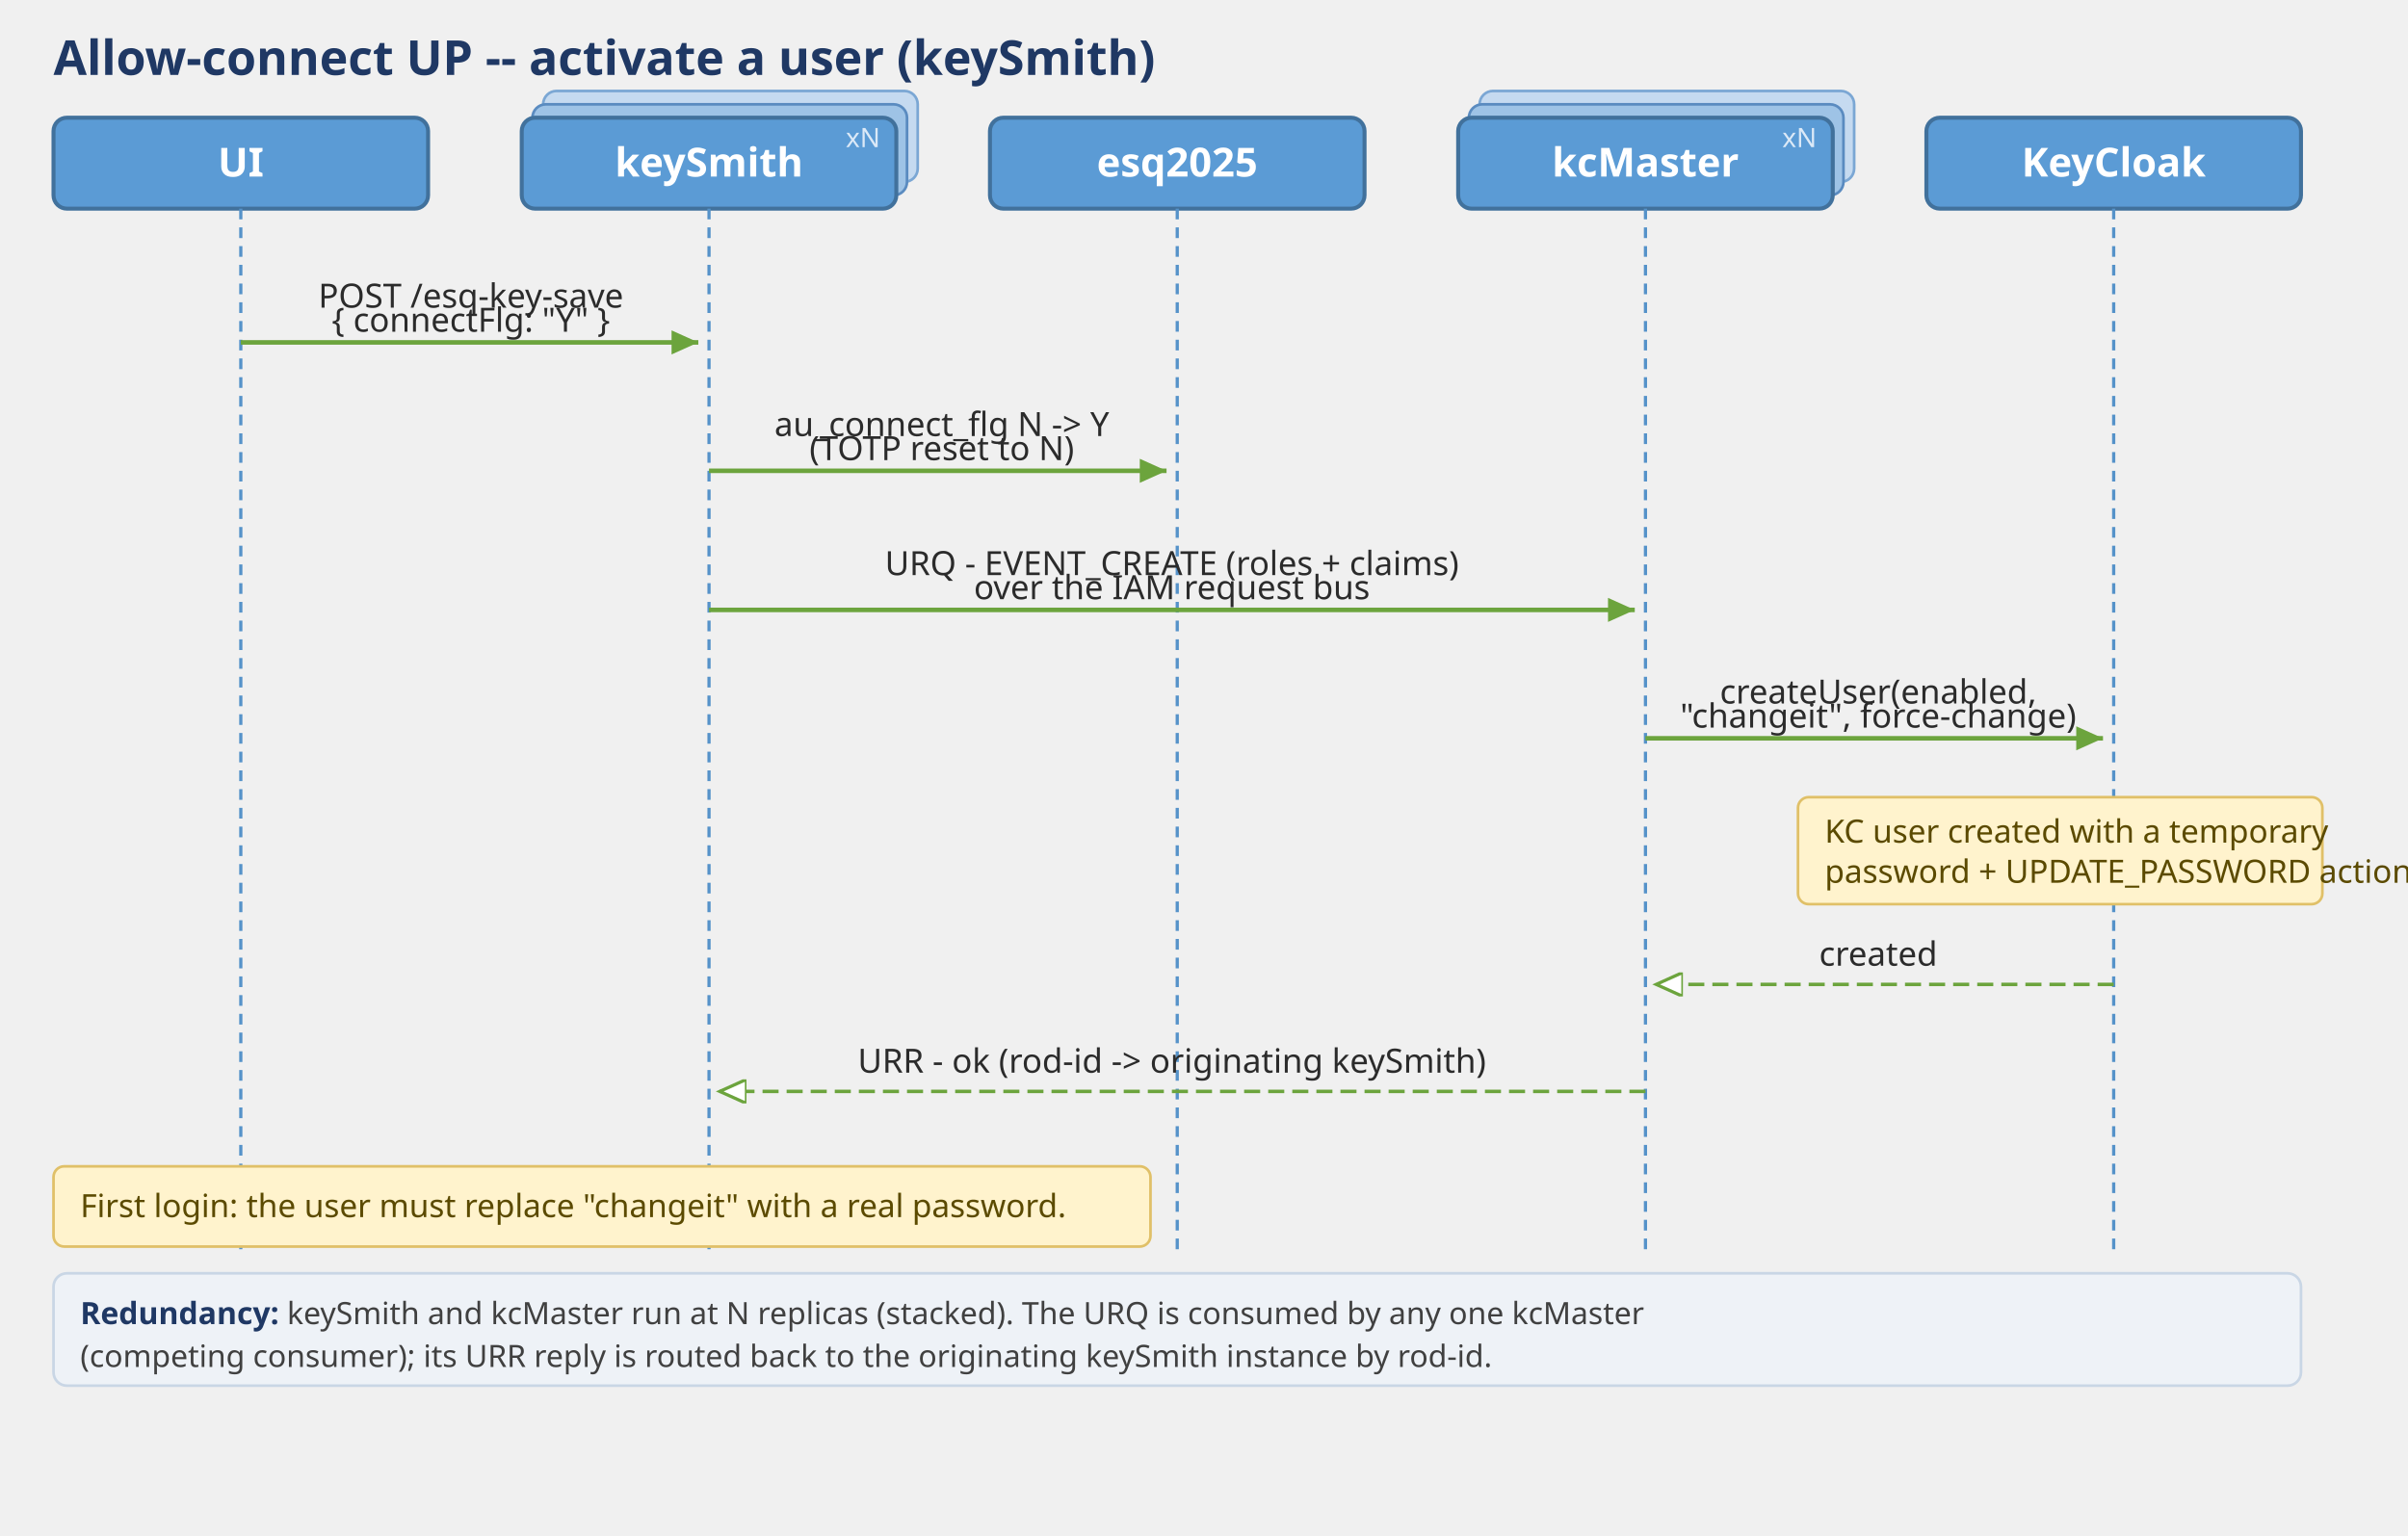
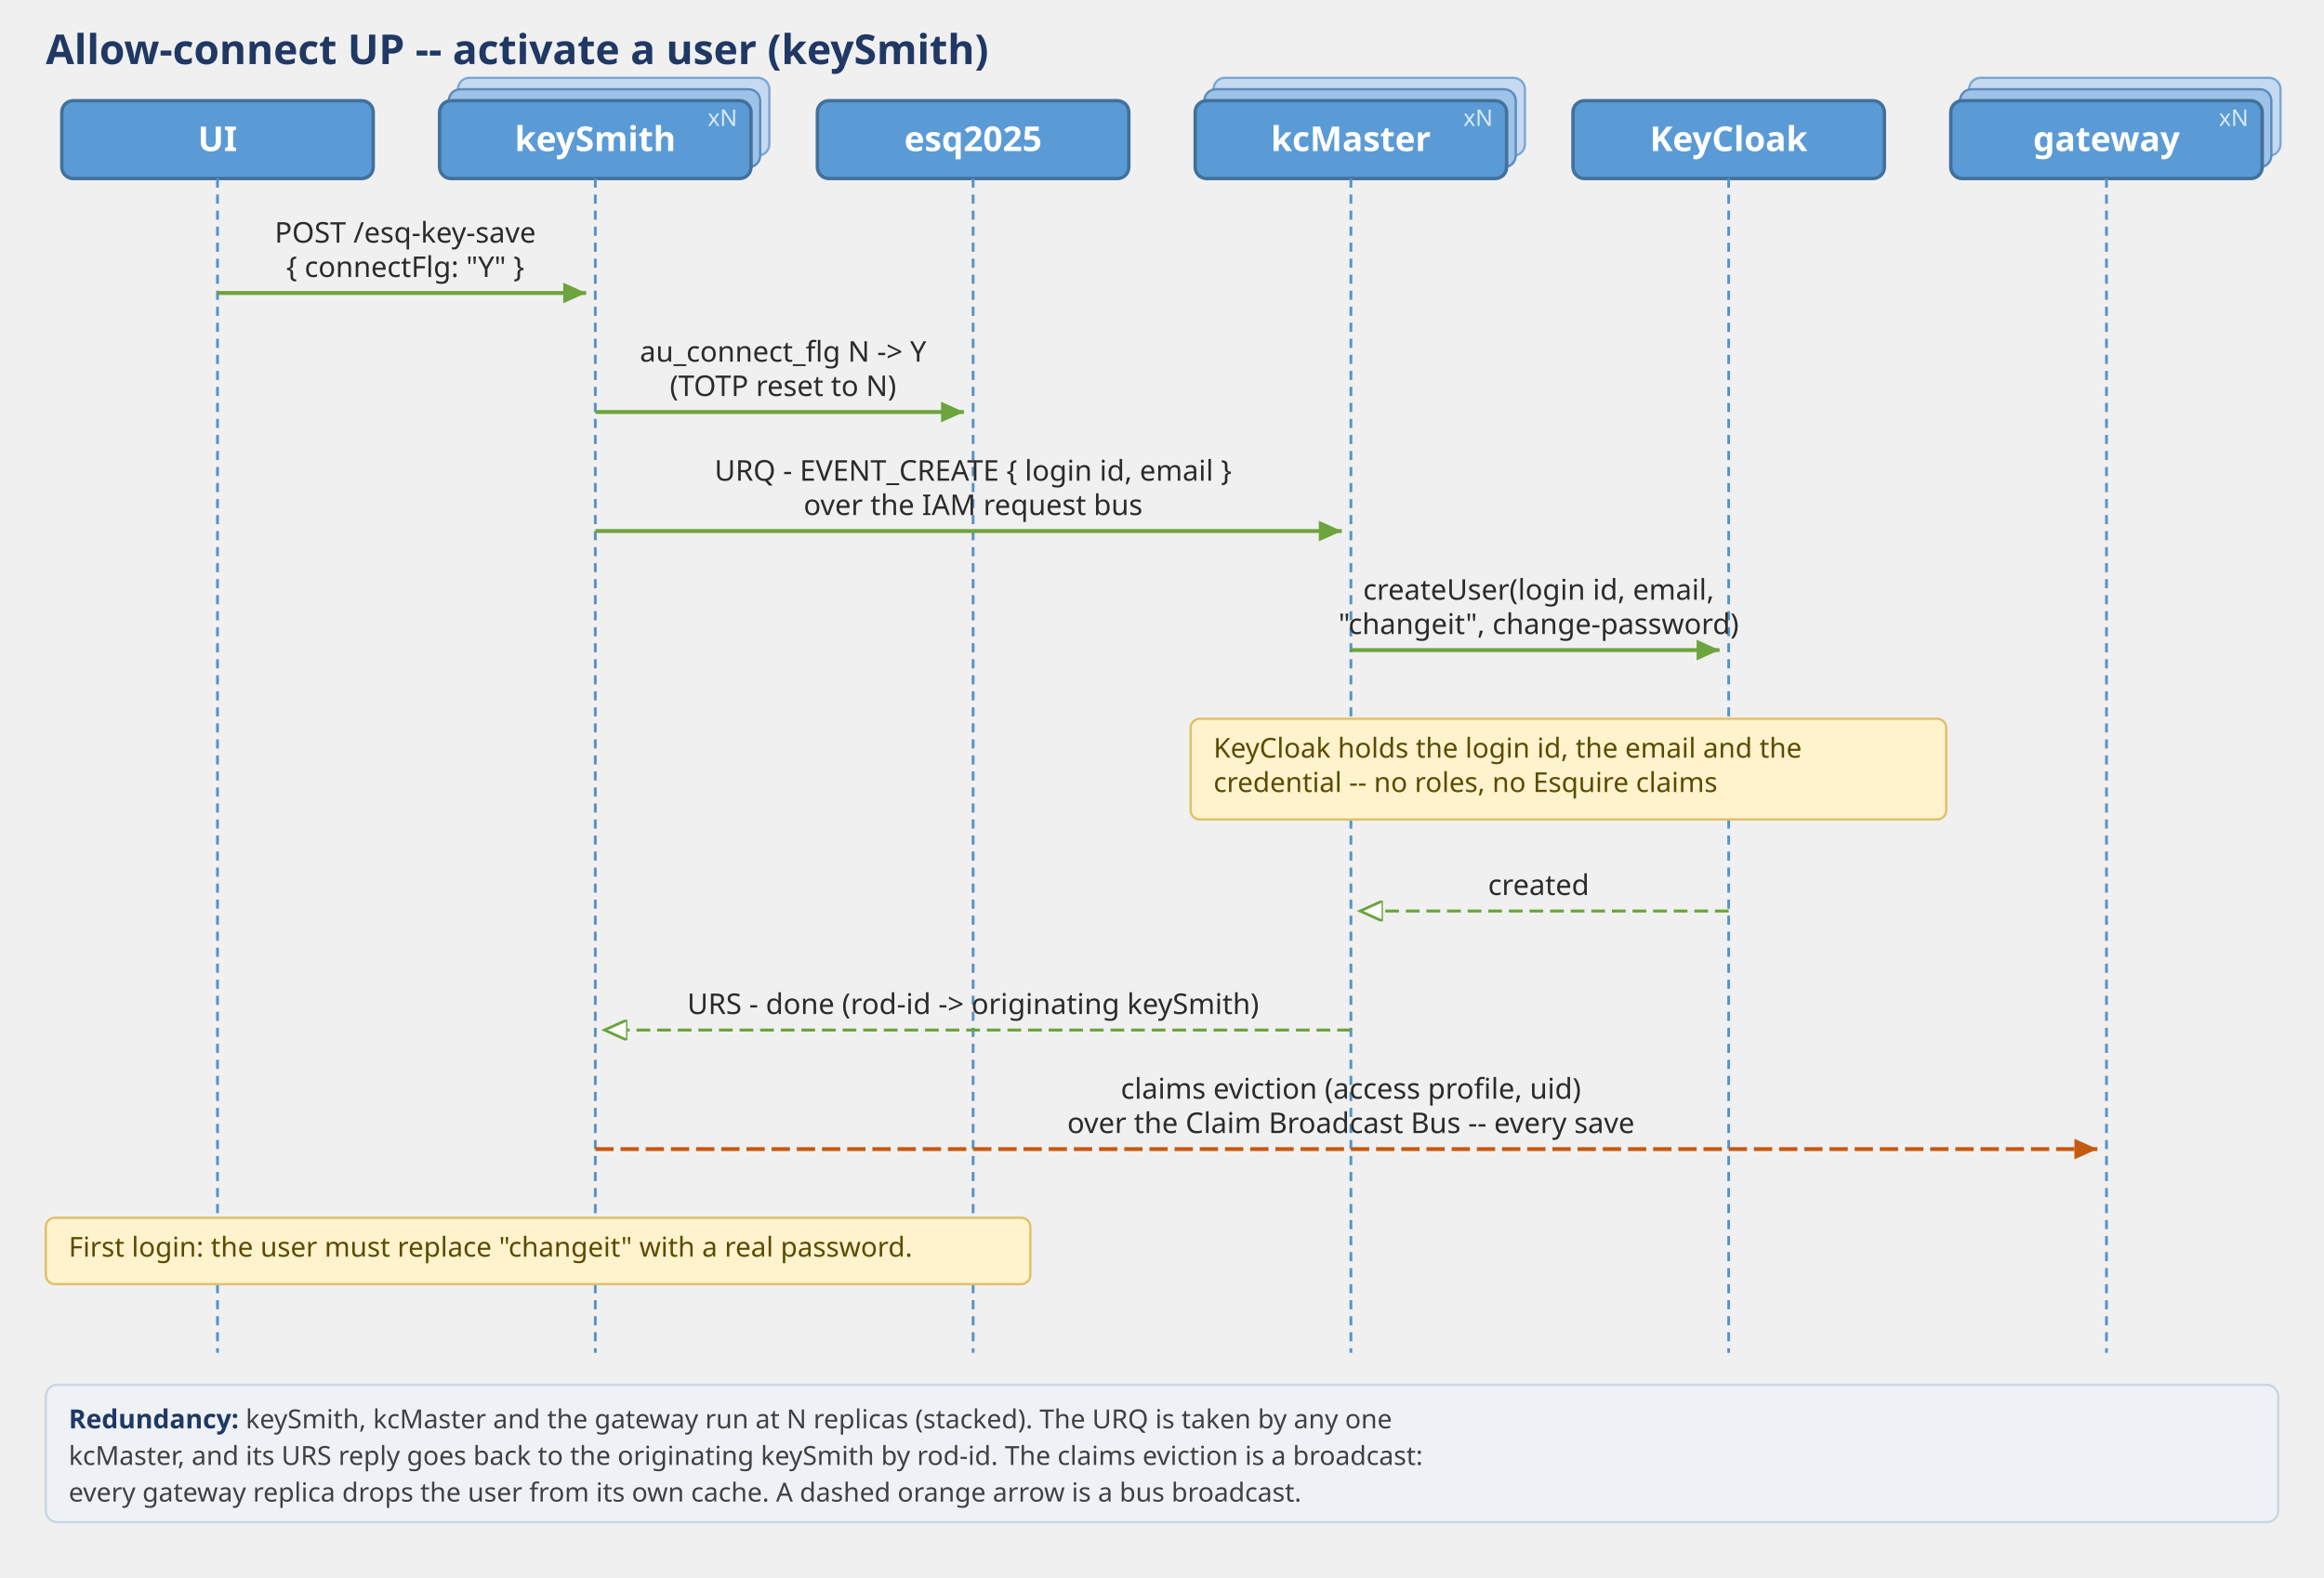
- <svg xmlns="http://www.w3.org/2000/svg" viewBox="0 0 900 574" font-family="Calibri, Segoe UI, sans-serif">
+ <svg xmlns="http://www.w3.org/2000/svg" viewBox="0 0 1015 689" font-family="Calibri, Segoe UI, sans-serif">
  <defs>
    <marker id="arw" markerUnits="userSpaceOnUse" markerWidth="12" markerHeight="9" refX="10" refY="4.5" orient="auto">
      <path d="M0,0 L10,4.5 L0,9 Z" fill="#6ca43d" />
    </marker>
    <marker id="arwo" markerUnits="userSpaceOnUse" markerWidth="12" markerHeight="9" refX="10" refY="4.5" orient="auto">
      <path d="M0,0 L10,4.5 L0,9 Z" fill="#ffffff" stroke="#6ca43d" stroke-width="1.2" />
+     </marker>
+     <marker id="arwb" markerUnits="userSpaceOnUse" markerWidth="12" markerHeight="9" refX="10" refY="4.5" orient="auto">
+       <path d="M0,0 L10,4.5 L0,9 Z" fill="#c55a11" />
    </marker>
  </defs>
  <style>
    .hdr{fill:#5b9bd5;stroke:#41719c;stroke-width:1.5}
    .hdrtxt{fill:#ffffff;font-weight:bold;font-size:15px}
    .life{stroke:#5592c9;stroke-width:1.2;stroke-dasharray:4,3}
    .msg{stroke:#6ca43d;stroke-width:1.7;fill:none;marker-end:url(#arw)}
    .ret{stroke:#6ca43d;stroke-width:1.3;fill:none;stroke-dasharray:6,3;marker-end:url(#arwo)}
+     .bus{stroke:#c55a11;stroke-width:1.7;fill:none;stroke-dasharray:8,3;marker-end:url(#arwb)}
    .mt{fill:#2b2b2b;font-size:12.5px}
    .note{fill:#fff3cd;stroke:#e0c068;stroke-width:1}
    .nt{fill:#5b4a00;font-size:12px}
    .title{fill:#1f3864;font-size:18px;font-weight:bold}
+     .sec{fill:#1f3864;font-size:12.5px;font-weight:bold}
    .stk1{fill:#9ec3e6;stroke:#5a8bc0;stroke-width:1}
    .stk2{fill:#c5daf0;stroke:#7ba7d4;stroke-width:1}
    .xn{fill:#dbe9f7;font-size:10px}
    .leg{fill:#eef2f7;stroke:#c9d6e5;stroke-width:1}
    .legt{fill:#404040;font-size:11.5px}
    .legb{fill:#1f3864;font-size:11.5px;font-weight:bold}
+     .box{fill:#5b9bd5;stroke:#41719c;stroke-width:1.5}
+     .boxs{fill:#dbe9f7;font-size:11px}
+     .busbox{fill:#fbe5d6;stroke:#c55a11;stroke-width:1.2}
+     .bust{fill:#843c0c;font-size:12.5px;font-weight:bold}
+     .bussub{fill:#843c0c;font-size:11px}
+     .lbl{fill:#2b2b2b;font-size:11.5px}
  </style>
  <text class="title" x="20" y="28">Allow-connect UP -- activate a user (keySmith)</text>
-   <g>
-     <rect class="hdr" x="20" y="44" width="140" height="34" rx="5" />
-     <text class="hdrtxt" x="90" y="66" text-anchor="middle">UI</text>
-     <line class="life" x1="90" y1="78" x2="90" y2="470" />
-     <rect class="stk2" x="203" y="34" width="140" height="34" rx="5" />
-     <rect class="stk1" x="199" y="39" width="140" height="34" rx="5" />
-     <rect class="hdr" x="195" y="44" width="140" height="34" rx="5" />
-     <text class="hdrtxt" x="265" y="66" text-anchor="middle">keySmith</text>
-     <text class="xn" x="329" y="55" text-anchor="end">xN</text>
-     <line class="life" x1="265" y1="78" x2="265" y2="470" />
-     <rect class="hdr" x="370" y="44" width="140" height="34" rx="5" />
-     <text class="hdrtxt" x="440" y="66" text-anchor="middle">esq2025</text>
-     <line class="life" x1="440" y1="78" x2="440" y2="470" />
-     <rect class="stk2" x="553" y="34" width="140" height="34" rx="5" />
-     <rect class="stk1" x="549" y="39" width="140" height="34" rx="5" />
-     <rect class="hdr" x="545" y="44" width="140" height="34" rx="5" />
-     <text class="hdrtxt" x="615" y="66" text-anchor="middle">kcMaster</text>
-     <text class="xn" x="679" y="55" text-anchor="end">xN</text>
-     <line class="life" x1="615" y1="78" x2="615" y2="470" />
-     <rect class="hdr" x="720" y="44" width="140" height="34" rx="5" />
-     <text class="hdrtxt" x="790" y="66" text-anchor="middle">KeyCloak</text>
-     <line class="life" x1="790" y1="78" x2="790" y2="470" />
-   </g>
-   <line class="msg" x1="90" y1="128" x2="261" y2="128" />
-   <text class="mt" x="176" y="115" text-anchor="middle">POST /esq-key-save</text>
-   <text class="mt" x="176" y="124" text-anchor="middle" font-size="11">{ connectFlg: "Y" }</text>
-   <line class="msg" x1="265" y1="176" x2="436" y2="176" />
-   <text class="mt" x="352" y="163" text-anchor="middle">au_connect_flg  N -&gt; Y</text>
-   <text class="mt" x="352" y="172" text-anchor="middle" font-size="11">(TOTP reset to N)</text>
-   <line class="msg" x1="265" y1="228" x2="611" y2="228" />
-   <text class="mt" x="438" y="215" text-anchor="middle">URQ - EVENT_CREATE   (roles + claims)</text>
-   <text class="mt" x="438" y="224" text-anchor="middle" font-size="11">over the IAM request bus</text>
-   <line class="msg" x1="615" y1="276" x2="786" y2="276" />
-   <text class="mt" x="702" y="263" text-anchor="middle">createUser(enabled,</text>
-   <text class="mt" x="702" y="272" text-anchor="middle" font-size="11">"changeit", force-change)</text>
-   <rect class="note" x="672" y="298" width="196" height="40" rx="4" />
-   <text class="nt" x="682" y="315">KC user created with a temporary</text>
-   <text class="nt" x="682" y="330">password + UPDATE_PASSWORD action</text>
-   <line class="ret" x1="790" y1="368" x2="619" y2="368" />
-   <text class="mt" x="702" y="361" text-anchor="middle" font-size="11">created</text>
-   <line class="ret" x1="615" y1="408" x2="269" y2="408" />
-   <text class="mt" x="438" y="401" text-anchor="middle" font-size="11">URR - ok  (rod-id -&gt; originating keySmith)</text>
-   <rect class="note" x="20" y="436" width="410" height="30" rx="4" />
-   <text class="nt" x="30" y="455">First login: the user must replace "changeit" with a real password.</text>
-   <rect class="leg" x="20" y="476" width="840" height="42" rx="5" />
-   <text class="legt" x="30" y="495">
-     <tspan class="legb">Redundancy:</tspan> keySmith and kcMaster run at N replicas (stacked). The URQ is consumed by any one kcMaster</text>
-   <text class="legt" x="30" y="511">(competing consumer); its URR reply is routed back to the originating keySmith instance by rod-id.</text>
+   <rect class="hdr" x="27" y="44" width="136" height="34" rx="5" />
+   <text class="hdrtxt" x="95" y="66" text-anchor="middle">UI</text>
+   <line class="life" x1="95" y1="78" x2="95" y2="591" />
+   <rect class="stk2" x="200" y="34" width="136" height="34" rx="5" />
+   <rect class="stk1" x="196" y="39" width="136" height="34" rx="5" />
+   <rect class="hdr" x="192" y="44" width="136" height="34" rx="5" />
+   <text class="hdrtxt" x="260" y="66" text-anchor="middle">keySmith</text>
+   <text class="xn" x="322" y="55" text-anchor="end">xN</text>
+   <line class="life" x1="260" y1="78" x2="260" y2="591" />
+   <rect class="hdr" x="357" y="44" width="136" height="34" rx="5" />
+   <text class="hdrtxt" x="425" y="66" text-anchor="middle">esq2025</text>
+   <line class="life" x1="425" y1="78" x2="425" y2="591" />
+   <rect class="stk2" x="530" y="34" width="136" height="34" rx="5" />
+   <rect class="stk1" x="526" y="39" width="136" height="34" rx="5" />
+   <rect class="hdr" x="522" y="44" width="136" height="34" rx="5" />
+   <text class="hdrtxt" x="590" y="66" text-anchor="middle">kcMaster</text>
+   <text class="xn" x="652" y="55" text-anchor="end">xN</text>
+   <line class="life" x1="590" y1="78" x2="590" y2="591" />
+   <rect class="hdr" x="687" y="44" width="136" height="34" rx="5" />
+   <text class="hdrtxt" x="755" y="66" text-anchor="middle">KeyCloak</text>
+   <line class="life" x1="755" y1="78" x2="755" y2="591" />
+   <rect class="stk2" x="860" y="34" width="136" height="34" rx="5" />
+   <rect class="stk1" x="856" y="39" width="136" height="34" rx="5" />
+   <rect class="hdr" x="852" y="44" width="136" height="34" rx="5" />
+   <text class="hdrtxt" x="920" y="66" text-anchor="middle">gateway</text>
+   <text class="xn" x="982" y="55" text-anchor="end">xN</text>
+   <line class="life" x1="920" y1="78" x2="920" y2="591" />
+   <line class="msg" x1="95" y1="128" x2="256" y2="128" />
+   <text class="mt" x="177" y="106" text-anchor="middle">POST /esq-key-save</text>
+   <text class="mt" x="177" y="121" text-anchor="middle" font-size="11">{ connectFlg: "Y" }</text>
+   <line class="msg" x1="260" y1="180" x2="421" y2="180" />
+   <text class="mt" x="342" y="158" text-anchor="middle">au_connect_flg  N -&gt; Y</text>
+   <text class="mt" x="342" y="173" text-anchor="middle" font-size="11">(TOTP reset to N)</text>
+   <line class="msg" x1="260" y1="232" x2="586" y2="232" />
+   <text class="mt" x="425" y="210" text-anchor="middle">URQ - EVENT_CREATE  { login id, email }</text>
+   <text class="mt" x="425" y="225" text-anchor="middle" font-size="11">over the IAM request bus</text>
+   <line class="msg" x1="590" y1="284" x2="751" y2="284" />
+   <text class="mt" x="672" y="262" text-anchor="middle">createUser(login id, email,</text>
+   <text class="mt" x="672" y="277" text-anchor="middle" font-size="11">"changeit", change-password)</text>
+   <rect class="note" x="520" y="314" width="330" height="44" rx="4" />
+   <text class="nt" x="530" y="331">KeyCloak holds the login id, the email and the</text>
+   <text class="nt" x="530" y="346">credential -- no roles, no Esquire claims</text>
+   <line class="ret" x1="755" y1="398" x2="594" y2="398" />
+   <text class="mt" x="672" y="391" text-anchor="middle" font-size="11.5">created</text>
+   <line class="ret" x1="590" y1="450" x2="264" y2="450" />
+   <text class="mt" x="425" y="443" text-anchor="middle" font-size="11.5">URS - done  (rod-id -&gt; originating keySmith)</text>
+   <line class="bus" x1="260" y1="502" x2="916" y2="502" />
+   <text class="mt" x="590" y="480" text-anchor="middle">claims eviction  (access profile, uid)</text>
+   <text class="mt" x="590" y="495" text-anchor="middle" font-size="11">over the Claim Broadcast Bus -- every save</text>
+   <rect class="note" x="20" y="532" width="430" height="29" rx="4" />
+   <text class="nt" x="30" y="549">First login: the user must replace "changeit" with a real password.</text>
+   <rect class="leg" x="20" y="605" width="975" height="60" rx="5" />
+   <text class="legt" x="30" y="624">
+     <tspan class="legb">Redundancy:</tspan> keySmith, kcMaster and the gateway run at N replicas (stacked). The URQ is taken by any one</text>
+   <text class="legt" x="30" y="640">kcMaster, and its URS reply goes back to the originating keySmith by rod-id. The claims eviction is a broadcast:</text>
+   <text class="legt" x="30" y="656">every gateway replica drops the user from its own cache. A dashed orange arrow is a bus broadcast.</text>
</svg>
